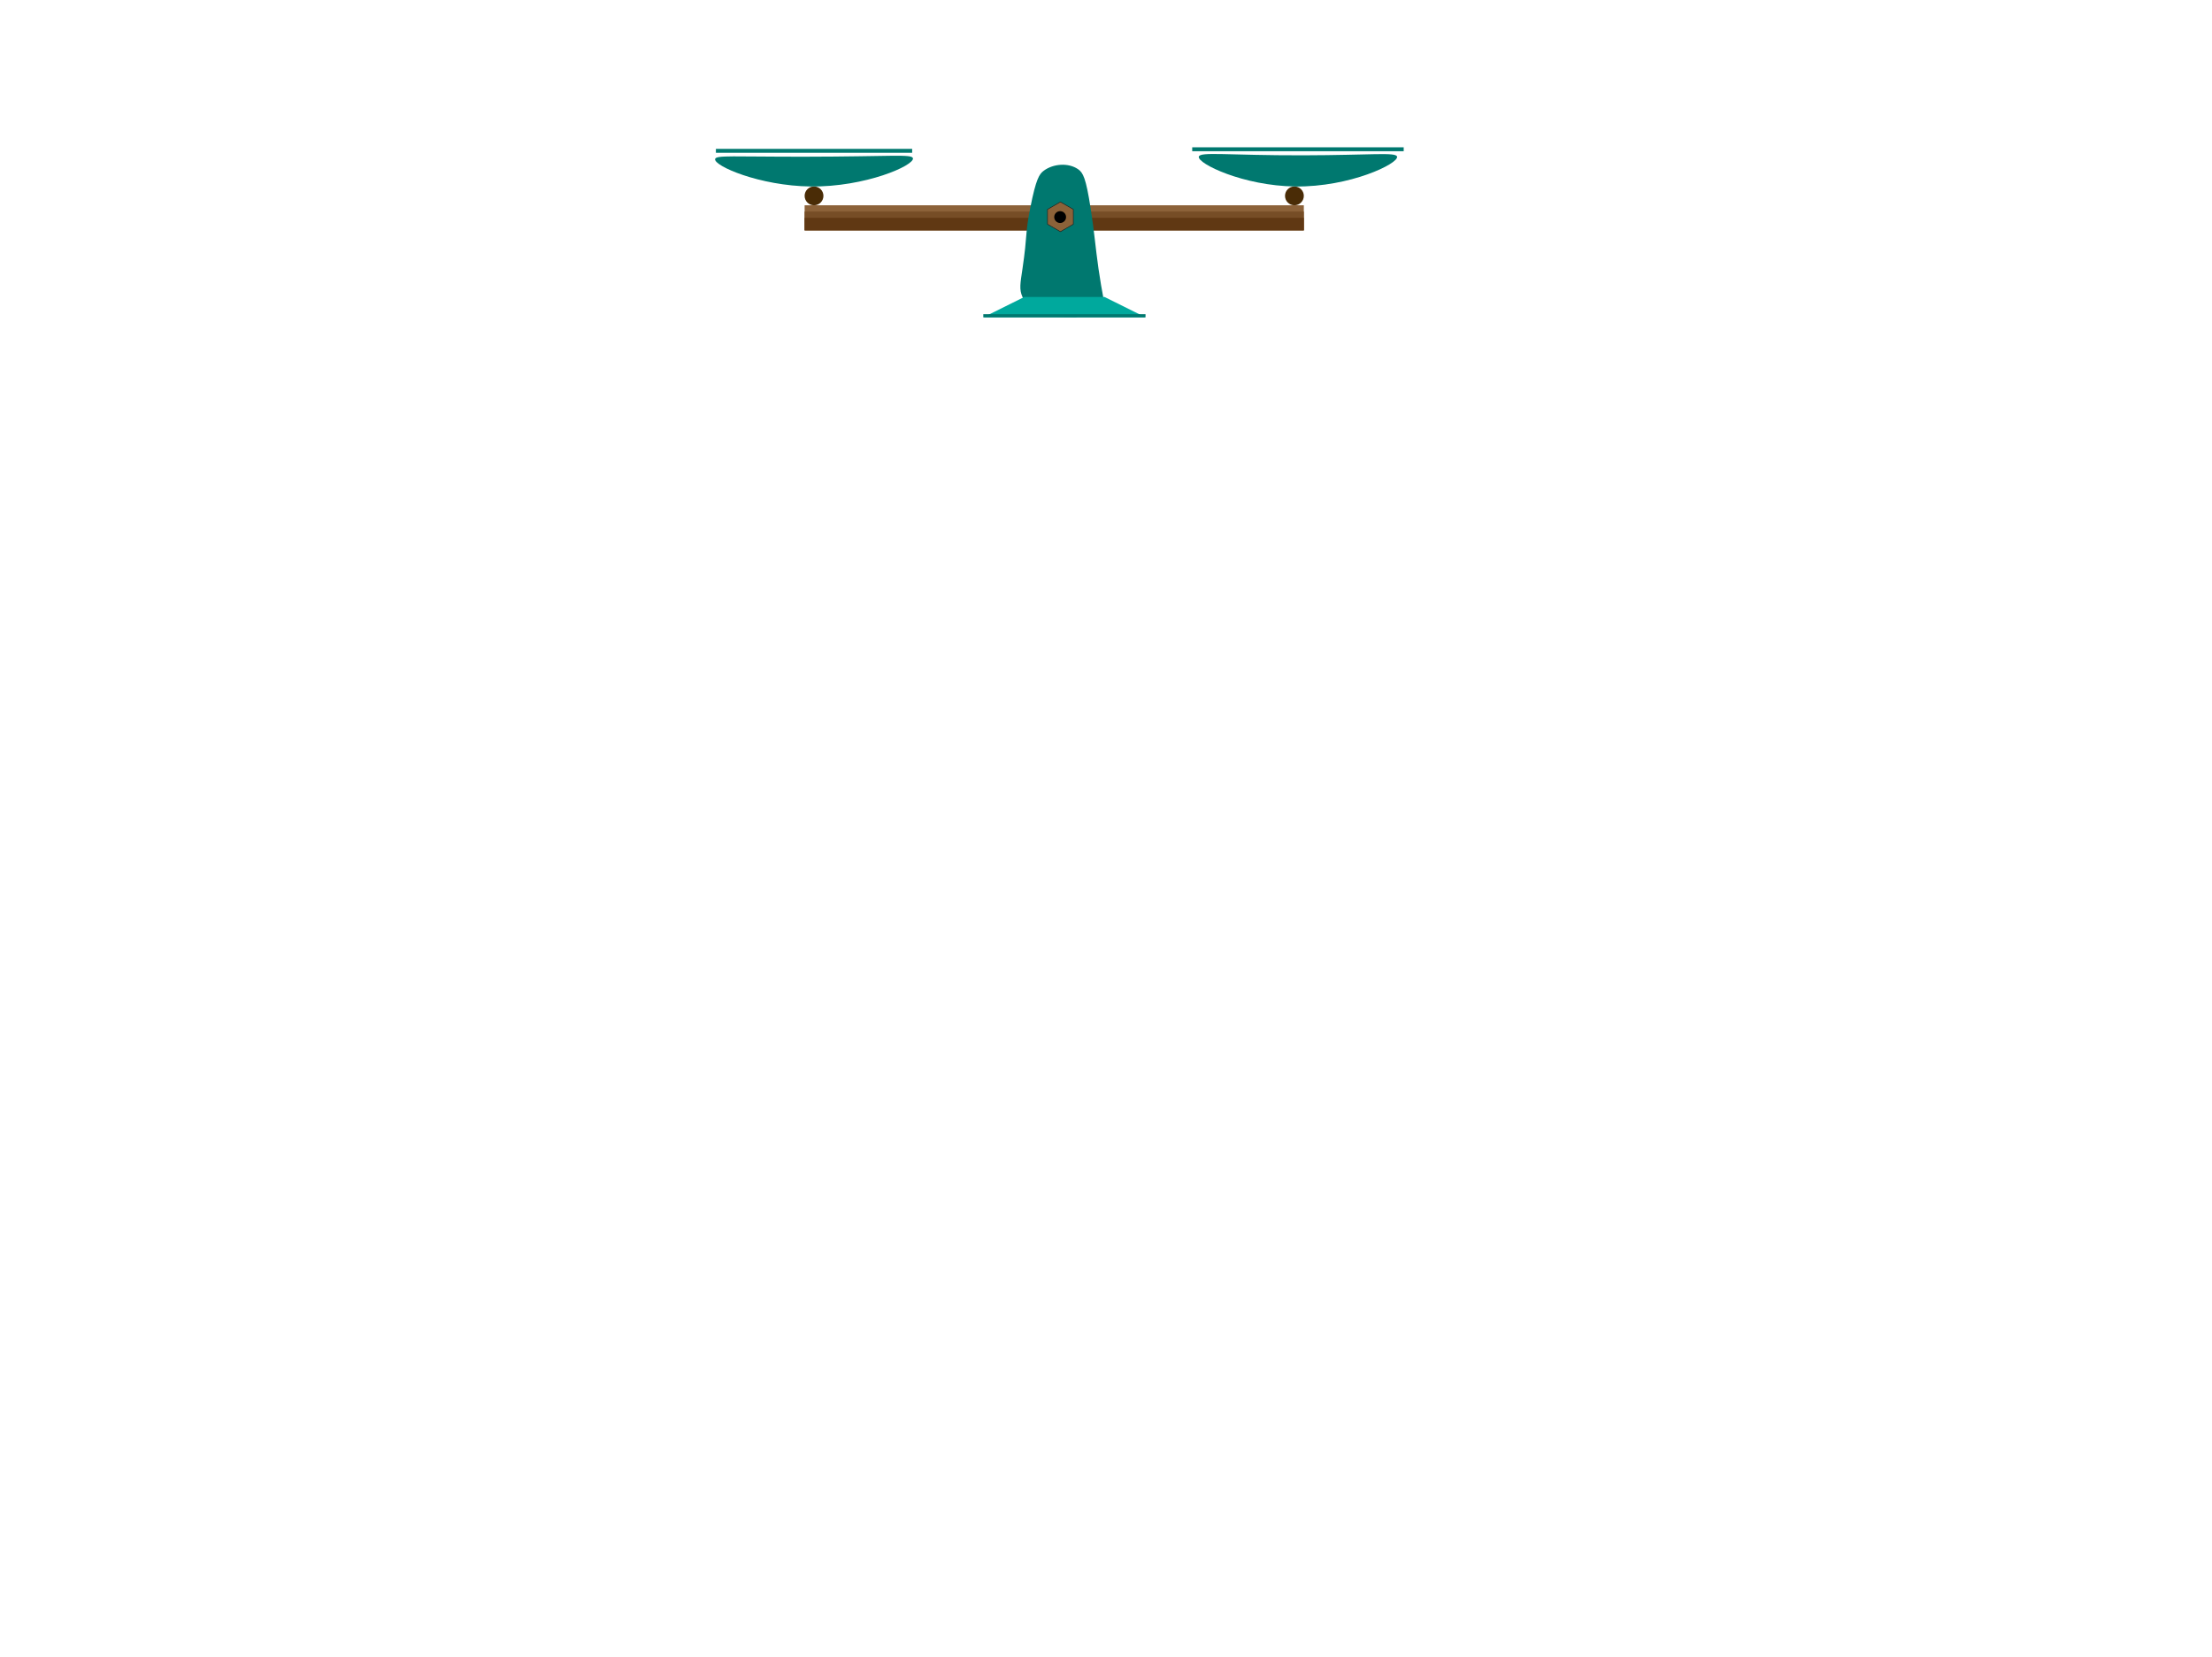
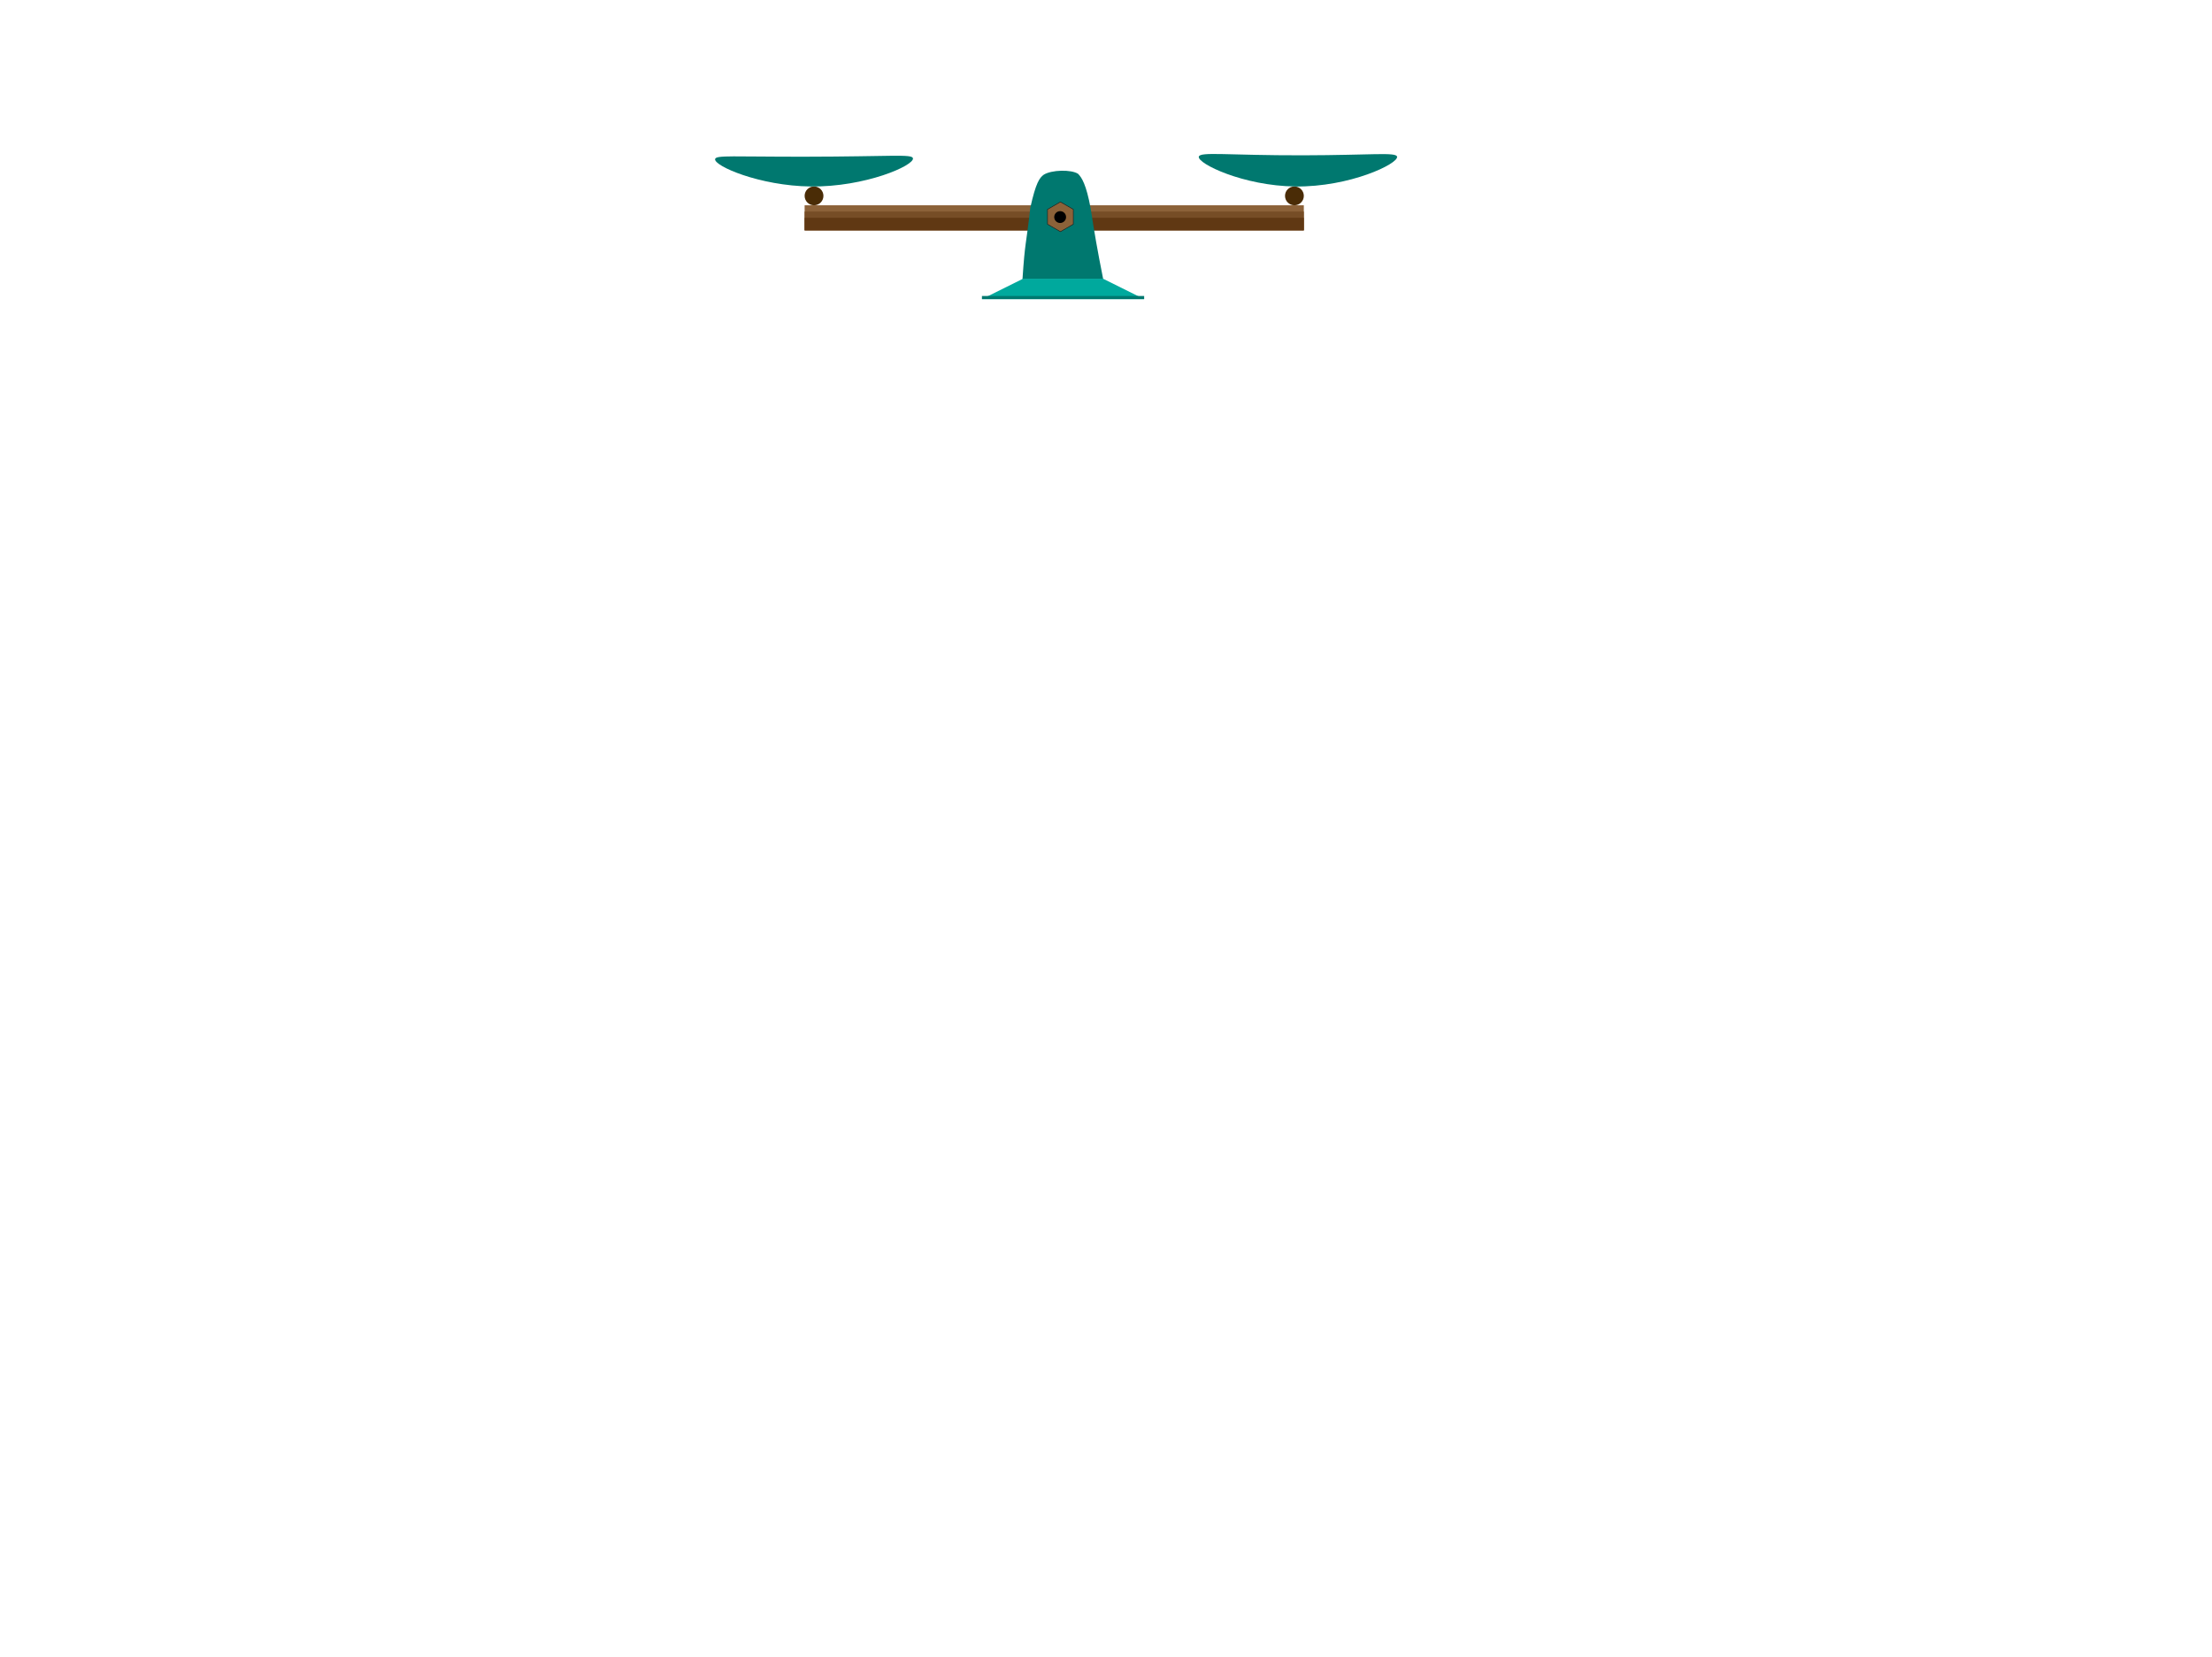
<svg xmlns="http://www.w3.org/2000/svg" id="Layer_1" data-name="Layer 1" viewBox="0 0 1080 809" version="1.1">
  <defs id="defs83">
    <style id="style81">.cls-1,.cls-7{fill:#8c6239;}.cls-2{fill:#764d26;}.cls-3{fill:#603813;}.cls-4{fill:#00786f;}.cls-10,.cls-5{fill:#0d524c;}.cls-5{opacity:0.71;}.cls-6{fill:#00a99d;}.cls-7{stroke:#1a1a1a;stroke-miterlimit:10;}.cls-8{fill:#3d240c;}.cls-9{opacity:0.93;}</style>
  </defs>
  <rect class="cls-1" x="392.855" y="100.242" width="243.73" height="12.244" id="rect87-8" style="stroke-width:0.383" />
  <rect class="cls-2" x="392.855" y="103.303" width="243.73" height="9.183" id="rect89-3" style="stroke-width:0.383" />
  <rect class="cls-3" x="392.855" y="106.364" width="243.73" height="6.122" id="rect91-9" style="stroke-width:0.383;opacity:1" />
-   <path class="cls-4" d="m 526.39,82.641 c -4.706,-3.294 -12.198,-2.736 -16.835,0.765 -2.036,1.53 -3.711,3.78 -6.505,17.983 -2.736,13.908 -1.255,12.389 -3.826,29.844 -1.045,7.079 -1.691,10.071 0,13.774 2.59,5.674 8.544,8.337 12.244,9.566 l 13.851,0.268 a 23.696,23.696 0 0 0 11.02,-6.772 22.142,22.142 0 0 0 2.296,-3.061 c -0.57,-3.007 -1.439,-7.821 -2.296,-13.774 -1.53,-10.66 -1.97,-17.528 -3.826,-29.462 -2.323,-14.922 -3.704,-17.44 -6.122,-19.131 z" id="path93-0" style="stroke-width:0.383" />
-   <polygon class="cls-6" points="447,628 499.33,602 601.67,602 654,628 " id="polygon97-2" transform="matrix(0.3826216,0,0,0.3826216,309.0609,-85.32959)" />
+   <path class="cls-4" d="m 526.39,84.896 c -3.319,-2.227 -13.052,-1.989 -16.835,0.445 -2.036,1.53 -3.805,3.907 -6.505,16.049 -2.226,19.682 -2.539,15.856 -3.826,34.953 h 39.41 c -2.89,-14.531 -4.233,-22.268 -6.122,-34.57 -2.135,-11.643 -4.344,-15.078 -6.122,-16.876 z" id="path93-0" style="stroke-width:0.383" />
+   <polygon class="cls-6" points="499.33,602 601.67,602 654,628 447,628 " id="polygon97-2" transform="matrix(0.3826216,0,0,0.3826216,308.3949,-94.2197)" />
  <polygon class="cls-7" points="569.48,521.32 545.52,535.18 521.54,521.36 521.52,493.68 545.48,479.82 569.46,493.64 " id="polygon99-2" transform="matrix(0.2624618,0,0,0.2624618,374.5703,-27.33497)" />
  <circle cx="517.612" cy="105.996" r="2.887" id="circle101-7" style="stroke-width:0.262" />
-   <rect class="cls-4" x="480.093" y="153.426" width="79.203" height="1.53" id="rect103-3" style="stroke-width:0.383" />
+   <rect class="cls-4" x="479.427" y="144.536" width="79.203" height="1.53" id="rect103-3" style="stroke-width:0.383" />
  <rect class="cls-8" x="392.855" y="91.059" width="9.183" height="9.183" rx="4.591" id="rect105-7" style="stroke-width:0.383;fill:#4a2c06;fill-opacity:1" />
  <rect class="cls-8" x="627.402" y="91.059" width="9.183" height="9.183" rx="4.591" id="rect107-9" style="stroke-width:0.383;fill:#4a2c06;fill-opacity:1" />
  <path class="cls-4" d="m 445.741,77.285 c 0.726,3.497 -23.231,14.096 -49.946,13.774 -24.928,-0.302 -47.325,-10.051 -46.644,-13.392 0.413,-2.001 8.97,-1.106 43.754,-1.148 42.516,-0.05 52.381,-1.412 52.835,0.765 z" id="path109-0" style="stroke-width:0.397" />
  <path class="cls-4" d="m 682.117,76.519 c 0.693,3.398 -22.996,14.869 -49.741,14.54 -25.353,-0.314 -47.751,-11.161 -47.062,-14.54 0.524,-2.571 14.241,-0.606 50.889,-0.678 33.583,-0.069 45.436,-1.66 45.915,0.678 z" id="path111-2" style="stroke-width:0.383" />
-   <rect class="cls-4" x="349.537" y="72.693" width="95.819" height="1.913" id="rect113-0" style="fill:#00786f;stroke-width:0.344" />
-   <rect class="cls-4" x="582.095" y="71.928" width="103.252" height="1.913" id="rect115-2" style="fill:#00786f;stroke-width:0.358" />
</svg>
